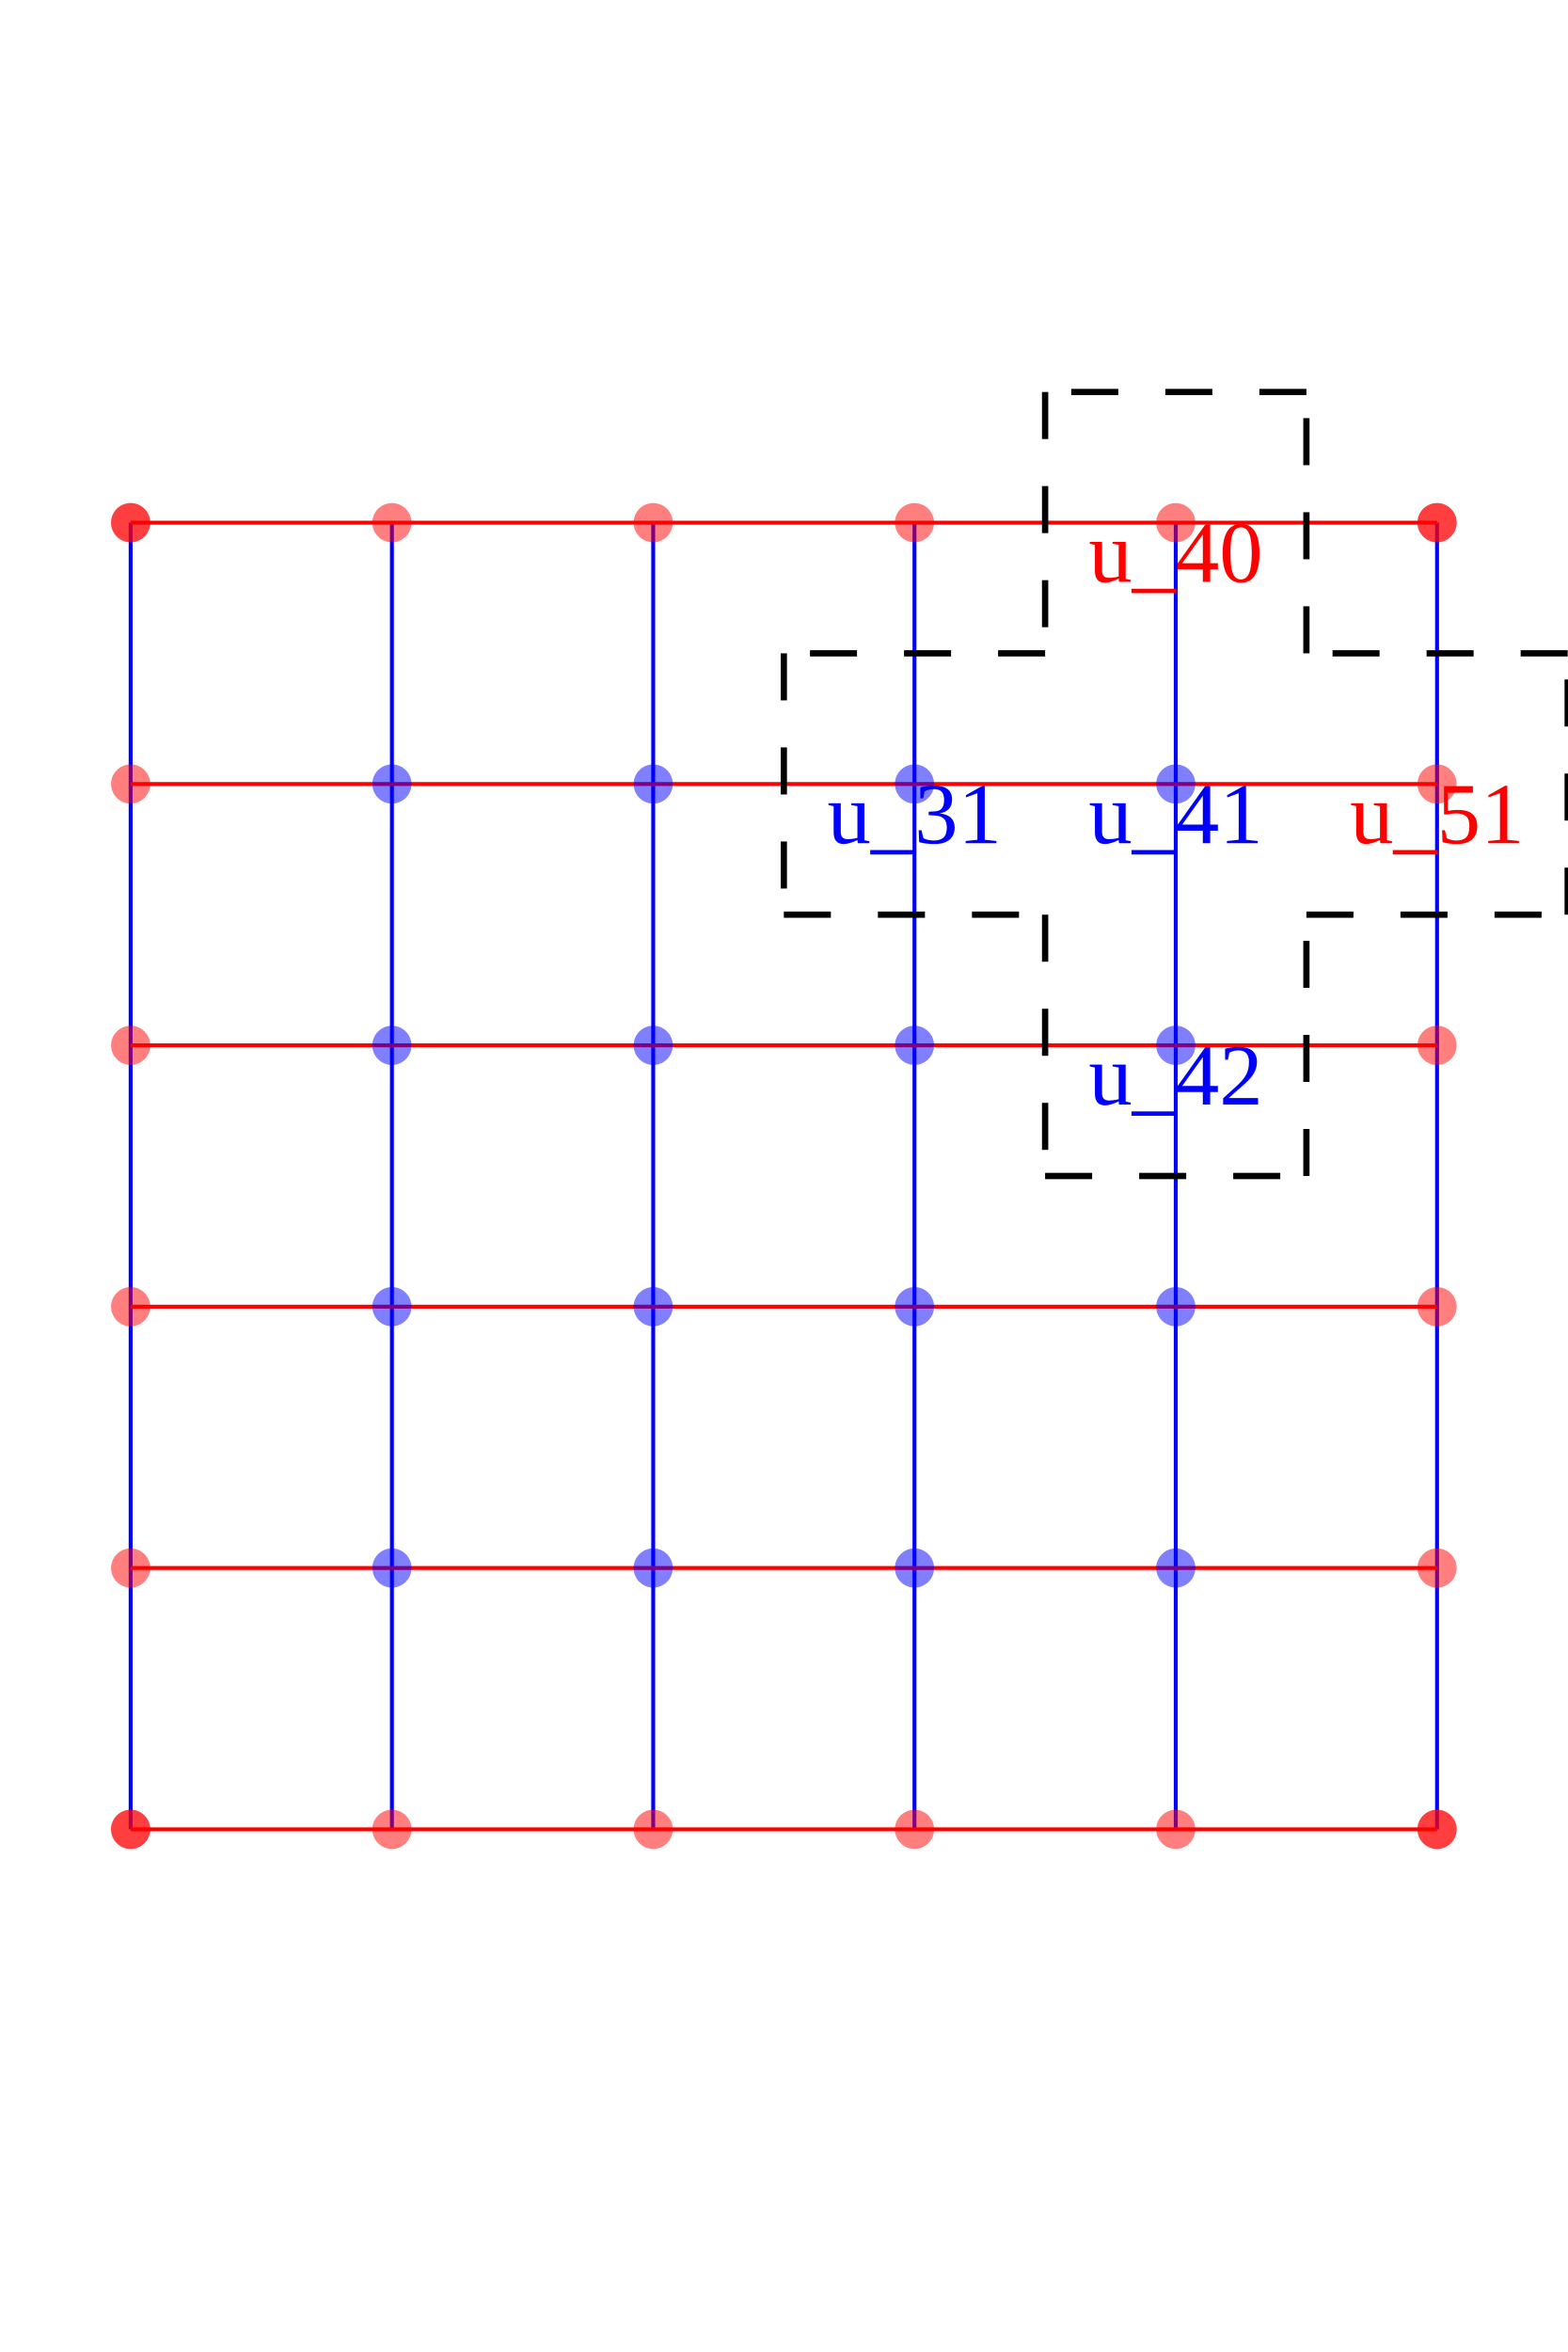
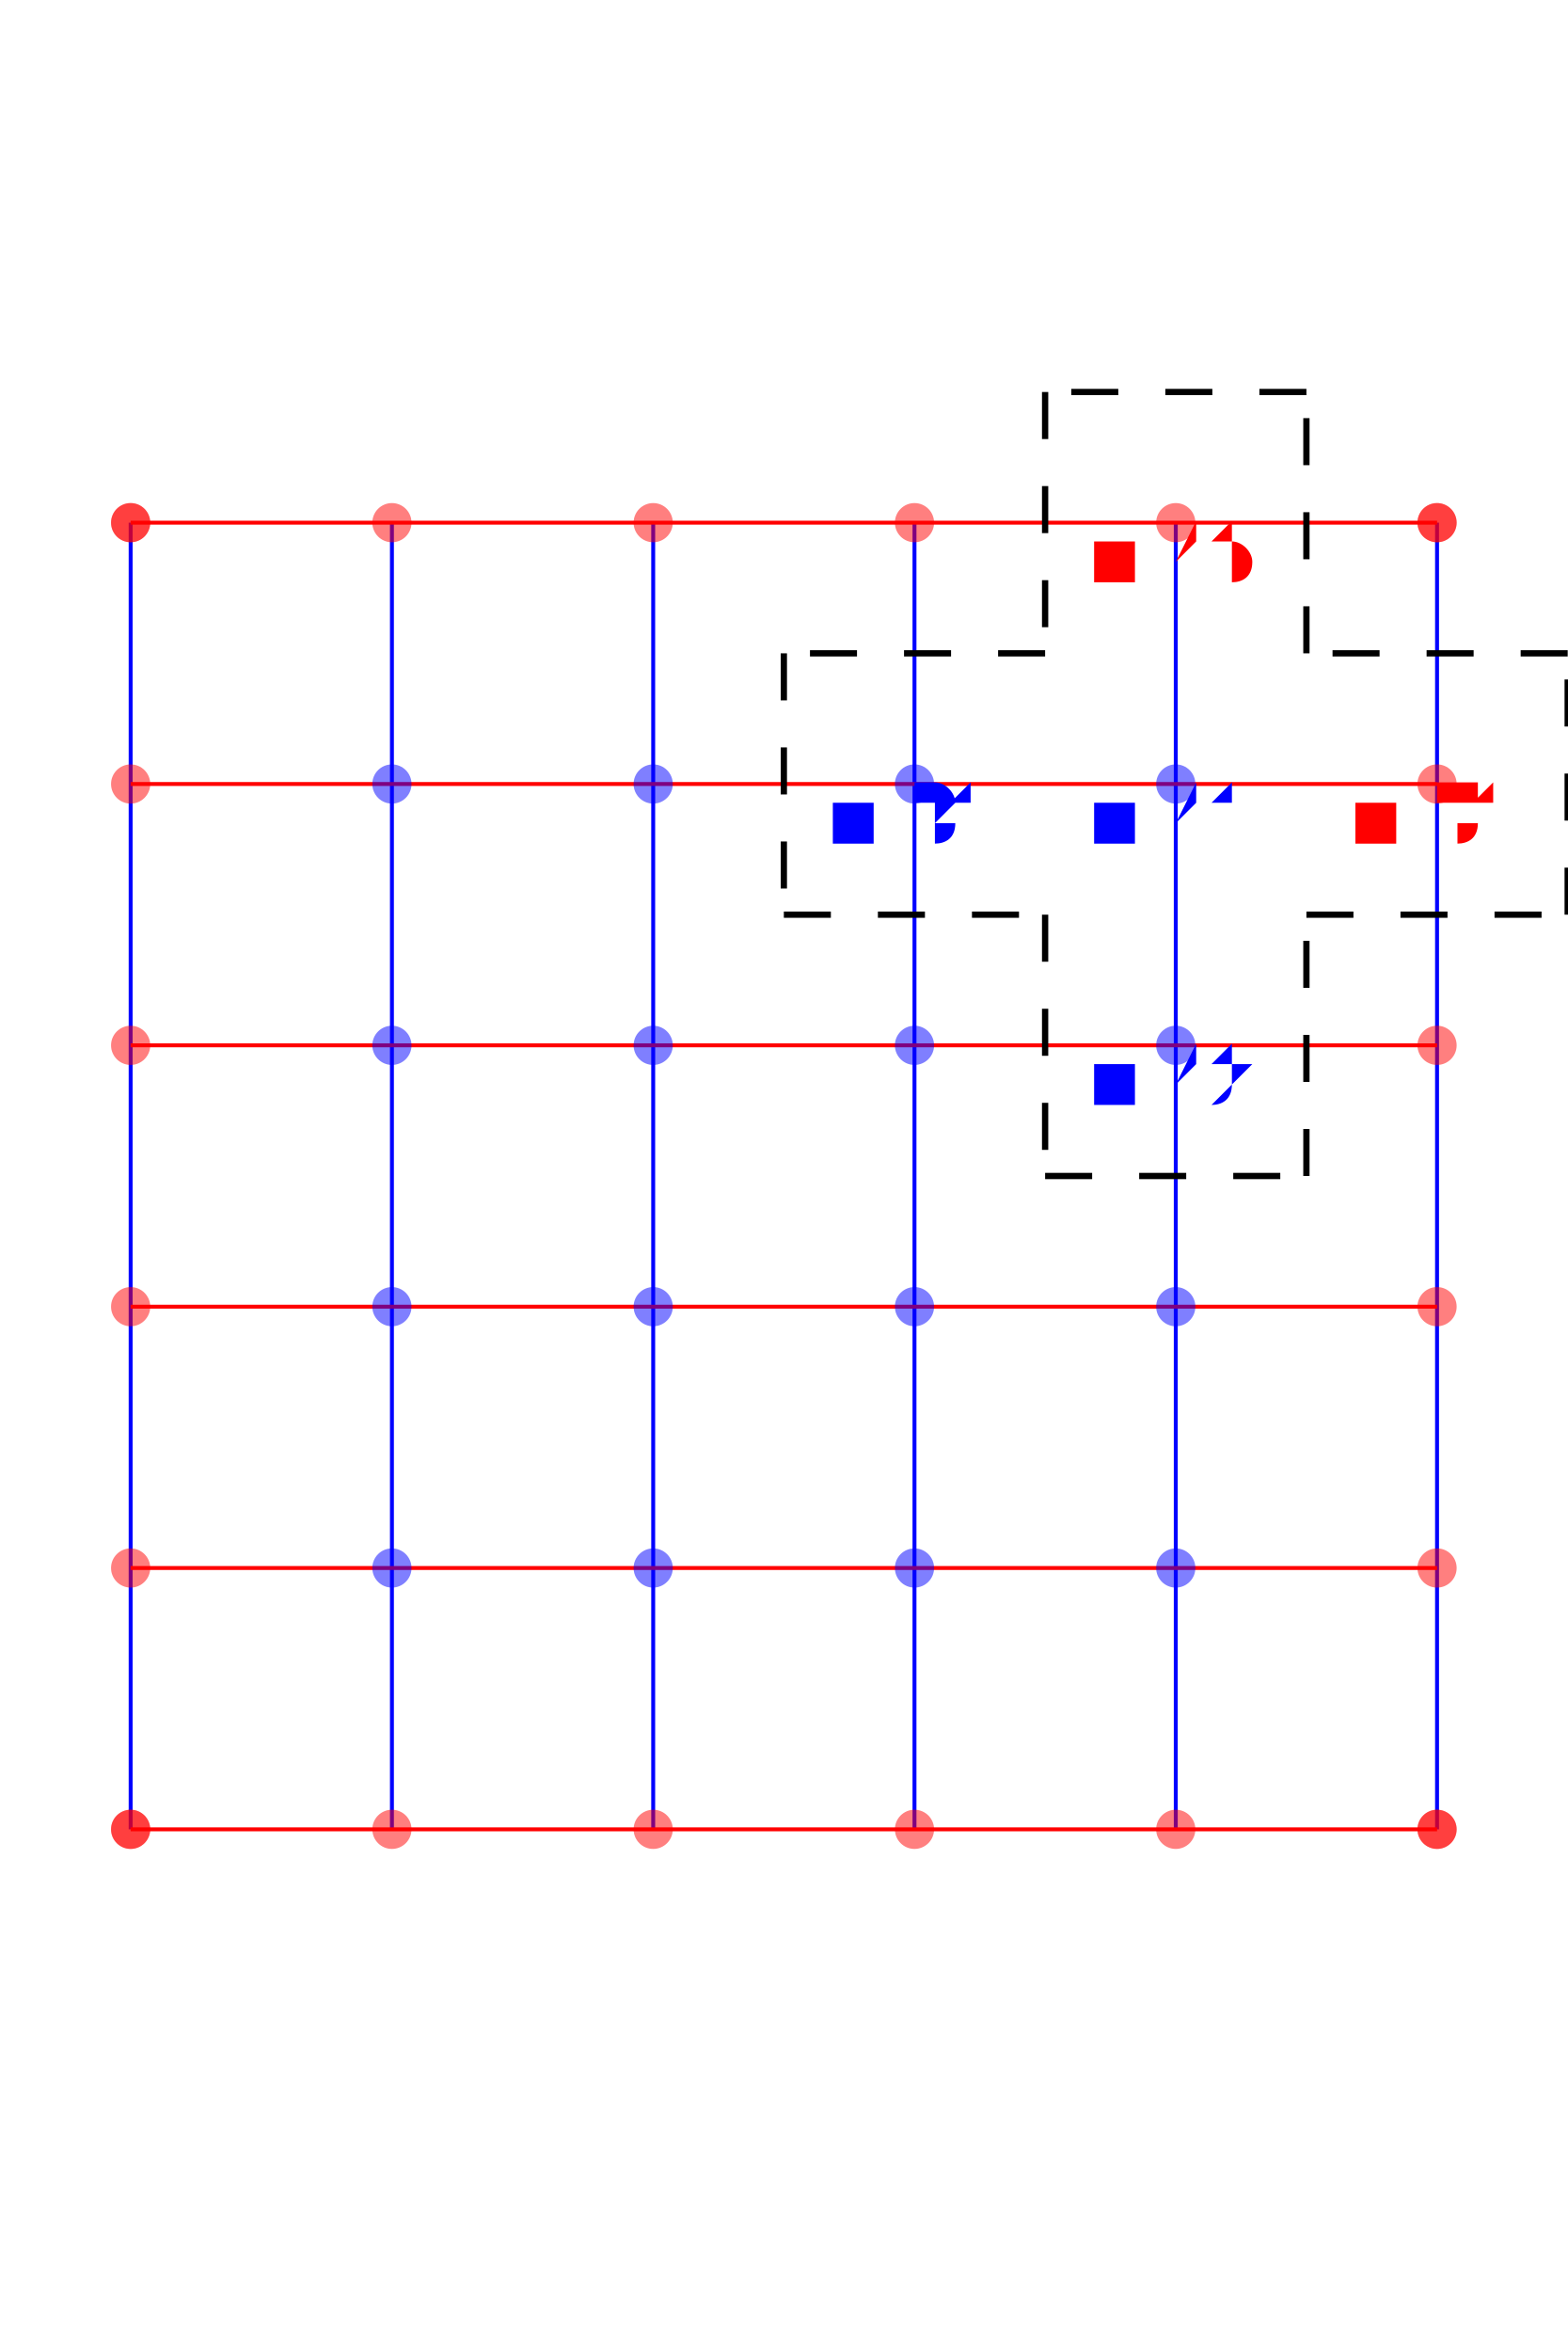
- <svg xmlns="http://www.w3.org/2000/svg" version="1.1" width="200.0" height="300.0" font-size="1" viewBox="0 0 200 300">
+ <svg xmlns="http://www.w3.org/2000/svg" version="1.1" width="200.0" height="300.0" font-size="1" viewBox="0 0 200 300" stroke="rgb(0,0,0)" stroke-opacity="1">
  <g>
    <g fill="rgb(0,0,0)" fill-opacity="0.0">
-       <g stroke="rgb(0,0,0)" stroke-opacity="1.0" stroke-width="0.8" stroke-linecap="butt" stroke-linejoin="miter" font-size="166.667em" stroke-miterlimit="10.0">
+       <g stroke="rgb(0,0,0)" stroke-opacity="1.0" stroke-width="0.8" stroke-linecap="butt" stroke-linejoin="miter" font-size="1.0em" stroke-miterlimit="10.0">
        <g>
          <g>
            <g>
              <g>
                <g />
                <g>
                  <g>
                    <g />
                  </g>
                  <g />
                </g>
                <g>
                  <g />
                </g>
                <g />
              </g>
              <g>
                <g>
                  <g>
                    <g />
                  </g>
                  <g />
                </g>
                <g>
                  <g />
                </g>
                <g />
              </g>
              <g>
                <g>
                  <g />
                </g>
                <g />
              </g>
              <g>
                <g />
              </g>
              <g />
            </g>
            <g>
              <g>
                <g />
                <g>
                  <g />
                  <g>
                    <g>
                      <g />
                    </g>
                    <g />
                  </g>
                  <g>
                    <g />
                  </g>
                  <g />
                </g>
                <g>
                  <g>
                    <g>
                      <g />
                    </g>
                    <g />
                  </g>
                  <g>
                    <g />
                  </g>
                  <g />
                </g>
                <g>
                  <g>
                    <g />
                  </g>
                  <g />
                </g>
                <g>
                  <g />
                </g>
                <g />
              </g>
              <g />
              <g>
                <g />
                <g>
                  <g>
                    <g />
                  </g>
                  <g />
                </g>
                <g>
                  <g />
                </g>
                <g />
              </g>
              <g>
                <g>
                  <g>
                    <g />
                  </g>
                  <g />
                </g>
                <g>
                  <g />
                </g>
                <g />
              </g>
              <g>
                <g>
                  <g />
                </g>
                <g />
              </g>
              <g>
                <g />
              </g>
              <g />
            </g>
            <g>
              <g />
              <g>
                <g />
                <g>
                  <g>
                    <g />
                  </g>
                  <g />
                </g>
                <g>
                  <g />
                </g>
                <g />
              </g>
              <g>
                <g>
                  <g>
                    <g />
                  </g>
                  <g />
                </g>
                <g>
                  <g />
                </g>
                <g />
              </g>
              <g>
                <g>
                  <g />
                </g>
                <g />
              </g>
              <g>
                <g />
              </g>
              <g />
            </g>
            <g />
            <g>
              <g />
              <g>
                <g>
                  <g />
                </g>
                <g />
              </g>
              <g>
                <g />
              </g>
              <g />
            </g>
            <g>
              <g>
                <g>
                  <g />
                </g>
                <g />
              </g>
              <g>
                <g />
              </g>
              <g />
            </g>
            <g>
              <g>
                <g />
              </g>
              <g />
            </g>
            <g>
              <g />
            </g>
            <g />
          </g>
          <g>
            <g>
              <g>
                <g />
                <g>
                  <g />
                  <g>
                    <g>
                      <g />
                    </g>
                    <g />
                  </g>
                  <g>
                    <g />
                  </g>
                  <g />
                </g>
                <g>
                  <g>
                    <g>
                      <g />
                    </g>
                    <g />
                  </g>
                  <g>
                    <g />
                  </g>
                  <g />
                </g>
                <g>
                  <g>
                    <g />
                  </g>
                  <g />
                </g>
                <g>
                  <g />
                </g>
                <g />
              </g>
              <g />
              <g>
                <g />
                <g>
                  <g>
                    <g />
                  </g>
                  <g />
                </g>
                <g>
                  <g />
                </g>
                <g />
              </g>
              <g>
                <g>
                  <g>
                    <g />
                  </g>
                  <g />
                </g>
                <g>
                  <g />
                </g>
                <g />
              </g>
              <g>
                <g>
                  <g />
                </g>
                <g />
              </g>
              <g>
                <g />
              </g>
              <g />
            </g>
            <g>
              <g />
              <g>
                <g />
                <g>
                  <g>
                    <g />
                  </g>
                  <g />
                </g>
                <g>
                  <g />
                </g>
                <g />
              </g>
              <g>
                <g>
                  <g>
                    <g />
                  </g>
                  <g />
                </g>
                <g>
                  <g />
                </g>
                <g />
              </g>
              <g>
                <g>
                  <g />
                </g>
                <g />
              </g>
              <g>
                <g />
              </g>
              <g />
            </g>
            <g />
            <g>
              <g />
              <g>
                <g>
                  <g />
                </g>
                <g />
              </g>
              <g>
                <g />
              </g>
              <g />
            </g>
            <g>
              <g>
                <g>
                  <g />
                </g>
                <g />
              </g>
              <g>
                <g />
              </g>
              <g />
            </g>
            <g>
              <g>
                <g />
              </g>
              <g />
            </g>
            <g>
              <g />
            </g>
            <g />
          </g>
          <g>
            <g>
              <g />
              <g>
                <g />
                <g>
                  <g>
                    <g />
                  </g>
                  <g />
                </g>
                <g>
                  <g />
                </g>
                <g />
              </g>
              <g>
                <g>
                  <g>
                    <g />
                  </g>
                  <g />
                </g>
                <g>
                  <g />
                </g>
                <g />
              </g>
              <g>
                <g>
                  <g />
                </g>
                <g />
              </g>
              <g>
                <g />
              </g>
              <g />
            </g>
            <g />
            <g>
              <g />
              <g>
                <g>
                  <g />
                </g>
                <g />
              </g>
              <g>
                <g />
              </g>
              <g />
            </g>
            <g>
              <g>
                <g>
                  <g />
                </g>
                <g />
              </g>
              <g>
                <g />
              </g>
              <g />
            </g>
            <g>
              <g>
                <g />
              </g>
              <g />
            </g>
            <g>
              <g />
            </g>
            <g />
          </g>
          <g>
            <g />
            <g>
              <g />
              <g>
                <g>
                  <g />
                </g>
                <g />
              </g>
              <g>
                <g />
              </g>
              <g />
            </g>
            <g>
              <g>
                <g>
                  <g />
                </g>
                <g />
              </g>
              <g>
                <g />
              </g>
              <g />
            </g>
            <g>
              <g>
                <g />
              </g>
              <g />
            </g>
            <g>
              <g />
            </g>
            <g />
          </g>
          <g />
          <g>
            <g />
            <g>
              <g>
                <g />
              </g>
              <g />
            </g>
            <g>
              <g />
            </g>
            <g />
          </g>
          <g>
            <g>
              <g>
                <g />
              </g>
              <g />
            </g>
            <g>
              <g />
            </g>
            <g />
          </g>
          <g>
            <g>
              <g />
            </g>
            <g />
          </g>
          <g>
            <g />
          </g>
          <g />
        </g>
        <g>
          <g stroke="rgb(0,0,255)" stroke-opacity="1.0" stroke-width="0.5">
            <path d="M 183.333,233.333 v -166.667 " />
          </g>
          <g stroke="rgb(0,0,255)" stroke-opacity="1.0" stroke-width="0.5">
            <path d="M 150.0,233.333 v -166.667 " />
          </g>
          <g stroke="rgb(0,0,255)" stroke-opacity="1.0" stroke-width="0.5">
            <path d="M 116.667,233.333 v -166.667 " />
          </g>
          <g stroke="rgb(0,0,255)" stroke-opacity="1.0" stroke-width="0.5">
            <path d="M 83.333,233.333 v -166.667 " />
          </g>
          <g stroke="rgb(0,0,255)" stroke-opacity="1.0" stroke-width="0.5">
            <path d="M 50,233.333 v -166.667 " />
          </g>
          <g stroke="rgb(0,0,255)" stroke-opacity="1.0" stroke-width="0.5">
            <path d="M 16.667,233.333 v -166.667 " />
          </g>
        </g>
        <g>
          <g stroke="rgb(255,0,0)" stroke-opacity="1.0" stroke-width="0.5">
            <path d="M 16.667,66.667 h 166.667 " />
          </g>
          <g stroke="rgb(255,0,0)" stroke-opacity="1.0" stroke-width="0.5">
            <path d="M 16.667,100.0 h 166.667 " />
          </g>
          <g stroke="rgb(255,0,0)" stroke-opacity="1.0" stroke-width="0.5">
            <path d="M 16.667,133.333 h 166.667 " />
          </g>
          <g stroke="rgb(255,0,0)" stroke-opacity="1.0" stroke-width="0.5">
            <path d="M 16.667,166.667 h 166.667 " />
          </g>
          <g stroke="rgb(255,0,0)" stroke-opacity="1.0" stroke-width="0.5">
            <path d="M 16.667,200.0 h 166.667 " />
          </g>
          <g stroke="rgb(255,0,0)" stroke-opacity="1.0" stroke-width="0.5">
            <path d="M 16.667,233.333 h 166.667 " />
          </g>
        </g>
        <g fill="rgb(255,0,0)" fill-opacity="1.0" stroke-width="0.0" opacity="0.5">
          <g fill="rgb(255,0,0)" fill-opacity="1.0">
            <g fill="rgb(255,0,0)" fill-opacity="1.0">
              <path d="M 19.167,233.333 c 0.0,-1.381 -1.119,-2.5 -2.5 -2.5c -1.381,-8.454421888727222e-17 -2.5,1.119 -2.5 2.5c -1.6908843777454444e-16,1.381 1.119,2.5 2.5 2.5c 1.381,2.5363265666181666e-16 2.5,-1.119 2.5 -2.5Z" />
            </g>
          </g>
        </g>
        <g fill="rgb(255,0,0)" fill-opacity="1.0" stroke-width="0.0" opacity="0.5">
          <g fill="rgb(255,0,0)" fill-opacity="1.0">
            <g fill="rgb(255,0,0)" fill-opacity="1.0">
              <path d="M 19.167,200 c 0.0,-1.381 -1.119,-2.5 -2.5 -2.5c -1.381,-8.454421888727222e-17 -2.5,1.119 -2.5 2.5c -1.6908843777454444e-16,1.381 1.119,2.5 2.5 2.5c 1.381,2.5363265666181666e-16 2.5,-1.119 2.5 -2.5Z" />
            </g>
          </g>
        </g>
        <g fill="rgb(255,0,0)" fill-opacity="1.0" stroke-width="0.0" opacity="0.5">
          <g fill="rgb(255,0,0)" fill-opacity="1.0">
            <g fill="rgb(255,0,0)" fill-opacity="1.0">
              <path d="M 19.167,166.667 c 0.0,-1.381 -1.119,-2.5 -2.5 -2.5c -1.381,-8.454421888727222e-17 -2.5,1.119 -2.5 2.5c -1.6908843777454444e-16,1.381 1.119,2.5 2.5 2.5c 1.381,2.5363265666181666e-16 2.5,-1.119 2.5 -2.5Z" />
            </g>
          </g>
        </g>
        <g fill="rgb(255,0,0)" fill-opacity="1.0" stroke-width="0.0" opacity="0.5">
          <g fill="rgb(255,0,0)" fill-opacity="1.0">
            <g fill="rgb(255,0,0)" fill-opacity="1.0">
              <path d="M 19.167,133.333 c 0.0,-1.381 -1.119,-2.5 -2.5 -2.5c -1.381,-8.454421888727222e-17 -2.5,1.119 -2.5 2.5c -1.6908843777454444e-16,1.381 1.119,2.5 2.5 2.5c 1.381,2.5363265666181666e-16 2.5,-1.119 2.5 -2.5Z" />
            </g>
          </g>
        </g>
        <g fill="rgb(255,0,0)" fill-opacity="1.0" stroke-width="0.0" opacity="0.5">
          <g fill="rgb(255,0,0)" fill-opacity="1.0">
            <g fill="rgb(255,0,0)" fill-opacity="1.0">
              <path d="M 19.167,100.0 c 0.0,-1.381 -1.119,-2.5 -2.5 -2.5c -1.381,-8.454421888727222e-17 -2.5,1.119 -2.5 2.5c -1.6908843777454444e-16,1.381 1.119,2.5 2.5 2.5c 1.381,2.5363265666181666e-16 2.5,-1.119 2.5 -2.5Z" />
            </g>
          </g>
        </g>
        <g fill="rgb(255,0,0)" fill-opacity="1.0" stroke-width="0.0" opacity="0.5">
          <g fill="rgb(255,0,0)" fill-opacity="1.0">
            <g fill="rgb(255,0,0)" fill-opacity="1.0">
              <path d="M 19.167,66.667 c 0.0,-1.381 -1.119,-2.5 -2.5 -2.5c -1.381,-8.454421888727222e-17 -2.5,1.119 -2.5 2.5c -1.6908843777454444e-16,1.381 1.119,2.5 2.5 2.5c 1.381,2.5363265666181666e-16 2.5,-1.119 2.5 -2.5Z" />
            </g>
          </g>
        </g>
        <g fill="rgb(255,0,0)" fill-opacity="1.0" stroke-width="0.0" opacity="0.5">
          <g fill="rgb(255,0,0)" fill-opacity="1.0">
            <g fill="rgb(255,0,0)" fill-opacity="1.0">
              <path d="M 185.833,66.667 c 0.0,-1.381 -1.119,-2.5 -2.5 -2.5c -1.381,-8.454421888727222e-17 -2.5,1.119 -2.5 2.5c -1.6908843777454444e-16,1.381 1.119,2.5 2.5 2.5c 1.381,2.5363265666181666e-16 2.5,-1.119 2.5 -2.5Z" />
            </g>
          </g>
        </g>
        <g fill="rgb(255,0,0)" fill-opacity="1.0" stroke-width="0.0" opacity="0.5">
          <g fill="rgb(255,0,0)" fill-opacity="1.0">
            <g fill="rgb(255,0,0)" fill-opacity="1.0">
              <path d="M 152.5,66.667 c 0.0,-1.381 -1.119,-2.5 -2.5 -2.5c -1.381,-8.454421888727222e-17 -2.5,1.119 -2.5 2.5c -1.6908843777454444e-16,1.381 1.119,2.5 2.5 2.5c 1.381,2.5363265666181666e-16 2.5,-1.119 2.5 -2.5Z" />
            </g>
          </g>
        </g>
        <g fill="rgb(255,0,0)" fill-opacity="1.0" stroke-width="0.0" opacity="0.5">
          <g fill="rgb(255,0,0)" fill-opacity="1.0">
            <g fill="rgb(255,0,0)" fill-opacity="1.0">
              <path d="M 119.167,66.667 c 0.0,-1.381 -1.119,-2.5 -2.5 -2.5c -1.381,-8.454421888727222e-17 -2.5,1.119 -2.5 2.5c -1.6908843777454444e-16,1.381 1.119,2.5 2.5 2.5c 1.381,2.5363265666181666e-16 2.5,-1.119 2.5 -2.5Z" />
            </g>
          </g>
        </g>
        <g fill="rgb(255,0,0)" fill-opacity="1.0" stroke-width="0.0" opacity="0.5">
          <g fill="rgb(255,0,0)" fill-opacity="1.0">
            <g fill="rgb(255,0,0)" fill-opacity="1.0">
              <path d="M 85.833,66.667 c 0.0,-1.381 -1.119,-2.5 -2.5 -2.5c -1.381,-8.454421888727222e-17 -2.5,1.119 -2.5 2.5c -1.6908843777454444e-16,1.381 1.119,2.5 2.5 2.5c 1.381,2.5363265666181666e-16 2.5,-1.119 2.5 -2.5Z" />
            </g>
          </g>
        </g>
        <g fill="rgb(255,0,0)" fill-opacity="1.0" stroke-width="0.0" opacity="0.5">
          <g fill="rgb(255,0,0)" fill-opacity="1.0">
            <g fill="rgb(255,0,0)" fill-opacity="1.0">
              <path d="M 52.5,66.667 c 0.0,-1.381 -1.119,-2.5 -2.5 -2.5c -1.381,-8.454421888727222e-17 -2.5,1.119 -2.5 2.5c -1.6908843777454444e-16,1.381 1.119,2.5 2.5 2.5c 1.381,2.5363265666181666e-16 2.5,-1.119 2.5 -2.5Z" />
            </g>
          </g>
        </g>
        <g fill="rgb(255,0,0)" fill-opacity="1.0" stroke-width="0.0" opacity="0.5">
          <g fill="rgb(255,0,0)" fill-opacity="1.0">
            <g fill="rgb(255,0,0)" fill-opacity="1.0">
              <path d="M 19.167,66.667 c 0.0,-1.381 -1.119,-2.5 -2.5 -2.5c -1.381,-8.454421888727222e-17 -2.5,1.119 -2.5 2.5c -1.6908843777454444e-16,1.381 1.119,2.5 2.5 2.5c 1.381,2.5363265666181666e-16 2.5,-1.119 2.5 -2.5Z" />
            </g>
          </g>
        </g>
        <g fill="rgb(255,0,0)" fill-opacity="1.0" stroke-width="0.0" opacity="0.5">
          <g fill="rgb(255,0,0)" fill-opacity="1.0">
            <g fill="rgb(255,0,0)" fill-opacity="1.0">
              <path d="M 185.833,233.333 c 0.0,-1.381 -1.119,-2.5 -2.5 -2.5c -1.381,-8.454421888727222e-17 -2.5,1.119 -2.5 2.5c -1.6908843777454444e-16,1.381 1.119,2.5 2.5 2.5c 1.381,2.5363265666181666e-16 2.5,-1.119 2.5 -2.5Z" />
            </g>
          </g>
        </g>
        <g fill="rgb(255,0,0)" fill-opacity="1.0" stroke-width="0.0" opacity="0.5">
          <g fill="rgb(255,0,0)" fill-opacity="1.0">
            <g fill="rgb(255,0,0)" fill-opacity="1.0">
              <path d="M 185.833,200 c 0.0,-1.381 -1.119,-2.5 -2.5 -2.5c -1.381,-8.454421888727222e-17 -2.5,1.119 -2.5 2.5c -1.6908843777454444e-16,1.381 1.119,2.5 2.5 2.5c 1.381,2.5363265666181666e-16 2.5,-1.119 2.5 -2.5Z" />
            </g>
          </g>
        </g>
        <g fill="rgb(255,0,0)" fill-opacity="1.0" stroke-width="0.0" opacity="0.5">
          <g fill="rgb(255,0,0)" fill-opacity="1.0">
            <g fill="rgb(255,0,0)" fill-opacity="1.0">
              <path d="M 185.833,166.667 c 0.0,-1.381 -1.119,-2.5 -2.5 -2.5c -1.381,-8.454421888727222e-17 -2.5,1.119 -2.5 2.5c -1.6908843777454444e-16,1.381 1.119,2.5 2.5 2.5c 1.381,2.5363265666181666e-16 2.5,-1.119 2.5 -2.5Z" />
            </g>
          </g>
        </g>
        <g fill="rgb(255,0,0)" fill-opacity="1.0" stroke-width="0.0" opacity="0.5">
          <g fill="rgb(255,0,0)" fill-opacity="1.0">
            <g fill="rgb(255,0,0)" fill-opacity="1.0">
              <path d="M 185.833,133.333 c 0.0,-1.381 -1.119,-2.5 -2.5 -2.5c -1.381,-8.454421888727222e-17 -2.5,1.119 -2.5 2.5c -1.6908843777454444e-16,1.381 1.119,2.5 2.5 2.5c 1.381,2.5363265666181666e-16 2.5,-1.119 2.5 -2.5Z" />
            </g>
          </g>
        </g>
        <g fill="rgb(255,0,0)" fill-opacity="1.0" stroke-width="0.0" opacity="0.5">
          <g fill="rgb(255,0,0)" fill-opacity="1.0">
            <g fill="rgb(255,0,0)" fill-opacity="1.0">
              <path d="M 185.833,100.0 c 0.0,-1.381 -1.119,-2.5 -2.5 -2.5c -1.381,-8.454421888727222e-17 -2.5,1.119 -2.5 2.5c -1.6908843777454444e-16,1.381 1.119,2.5 2.5 2.5c 1.381,2.5363265666181666e-16 2.5,-1.119 2.5 -2.5Z" />
            </g>
          </g>
        </g>
        <g fill="rgb(255,0,0)" fill-opacity="1.0" stroke-width="0.0" opacity="0.5">
          <g fill="rgb(255,0,0)" fill-opacity="1.0">
            <g fill="rgb(255,0,0)" fill-opacity="1.0">
              <path d="M 185.833,66.667 c 0.0,-1.381 -1.119,-2.5 -2.5 -2.5c -1.381,-8.454421888727222e-17 -2.5,1.119 -2.5 2.5c -1.6908843777454444e-16,1.381 1.119,2.5 2.5 2.5c 1.381,2.5363265666181666e-16 2.5,-1.119 2.5 -2.5Z" />
            </g>
          </g>
        </g>
        <g fill="rgb(255,0,0)" fill-opacity="1.0" stroke-width="0.0" opacity="0.5">
          <g fill="rgb(255,0,0)" fill-opacity="1.0">
            <g fill="rgb(255,0,0)" fill-opacity="1.0">
              <path d="M 185.833,233.333 c 0.0,-1.381 -1.119,-2.5 -2.5 -2.5c -1.381,-8.454421888727222e-17 -2.5,1.119 -2.5 2.5c -1.6908843777454444e-16,1.381 1.119,2.5 2.5 2.5c 1.381,2.5363265666181666e-16 2.5,-1.119 2.5 -2.5Z" />
            </g>
          </g>
        </g>
        <g fill="rgb(255,0,0)" fill-opacity="1.0" stroke-width="0.0" opacity="0.5">
          <g fill="rgb(255,0,0)" fill-opacity="1.0">
            <g fill="rgb(255,0,0)" fill-opacity="1.0">
              <path d="M 152.5,233.333 c 0.0,-1.381 -1.119,-2.5 -2.5 -2.5c -1.381,-8.454421888727222e-17 -2.5,1.119 -2.5 2.5c -1.6908843777454444e-16,1.381 1.119,2.5 2.5 2.5c 1.381,2.5363265666181666e-16 2.5,-1.119 2.5 -2.5Z" />
            </g>
          </g>
        </g>
        <g fill="rgb(255,0,0)" fill-opacity="1.0" stroke-width="0.0" opacity="0.5">
          <g fill="rgb(255,0,0)" fill-opacity="1.0">
            <g fill="rgb(255,0,0)" fill-opacity="1.0">
              <path d="M 119.167,233.333 c 0.0,-1.381 -1.119,-2.5 -2.5 -2.5c -1.381,-8.454421888727222e-17 -2.5,1.119 -2.5 2.5c -1.6908843777454444e-16,1.381 1.119,2.5 2.5 2.5c 1.381,2.5363265666181666e-16 2.5,-1.119 2.5 -2.5Z" />
            </g>
          </g>
        </g>
        <g fill="rgb(255,0,0)" fill-opacity="1.0" stroke-width="0.0" opacity="0.5">
          <g fill="rgb(255,0,0)" fill-opacity="1.0">
            <g fill="rgb(255,0,0)" fill-opacity="1.0">
              <path d="M 85.833,233.333 c 0.0,-1.381 -1.119,-2.5 -2.5 -2.5c -1.381,-8.454421888727222e-17 -2.5,1.119 -2.5 2.5c -1.6908843777454444e-16,1.381 1.119,2.5 2.5 2.5c 1.381,2.5363265666181666e-16 2.5,-1.119 2.5 -2.5Z" />
            </g>
          </g>
        </g>
        <g fill="rgb(255,0,0)" fill-opacity="1.0" stroke-width="0.0" opacity="0.5">
          <g fill="rgb(255,0,0)" fill-opacity="1.0">
            <g fill="rgb(255,0,0)" fill-opacity="1.0">
              <path d="M 52.5,233.333 c 0.0,-1.381 -1.119,-2.5 -2.5 -2.5c -1.381,-8.454421888727222e-17 -2.5,1.119 -2.5 2.5c -1.6908843777454444e-16,1.381 1.119,2.5 2.5 2.5c 1.381,2.5363265666181666e-16 2.5,-1.119 2.5 -2.5Z" />
            </g>
          </g>
        </g>
        <g fill="rgb(255,0,0)" fill-opacity="1.0" stroke-width="0.0" opacity="0.5">
          <g fill="rgb(255,0,0)" fill-opacity="1.0">
            <g fill="rgb(255,0,0)" fill-opacity="1.0">
              <path d="M 19.167,233.333 c 0.0,-1.381 -1.119,-2.5 -2.5 -2.5c -1.381,-8.454421888727222e-17 -2.5,1.119 -2.5 2.5c -1.6908843777454444e-16,1.381 1.119,2.5 2.5 2.5c 1.381,2.5363265666181666e-16 2.5,-1.119 2.5 -2.5Z" />
            </g>
          </g>
        </g>
        <g fill="rgb(0,0,255)" fill-opacity="1.0" stroke-width="0.0" opacity="0.5">
          <g fill="rgb(0,0,255)" fill-opacity="1.0">
            <g fill="rgb(0,0,255)" fill-opacity="1.0">
              <path d="M 152.5,200 c 0.0,-1.381 -1.119,-2.5 -2.5 -2.5c -1.381,-8.454421888727222e-17 -2.5,1.119 -2.5 2.5c -1.6908843777454444e-16,1.381 1.119,2.5 2.5 2.5c 1.381,2.5363265666181666e-16 2.5,-1.119 2.5 -2.5Z" />
            </g>
          </g>
        </g>
        <g fill="rgb(0,0,255)" fill-opacity="1.0" stroke-width="0.0" opacity="0.5">
          <g fill="rgb(0,0,255)" fill-opacity="1.0">
            <g fill="rgb(0,0,255)" fill-opacity="1.0">
              <path d="M 152.5,166.667 c 0.0,-1.381 -1.119,-2.5 -2.5 -2.5c -1.381,-8.454421888727222e-17 -2.5,1.119 -2.5 2.5c -1.6908843777454444e-16,1.381 1.119,2.5 2.5 2.5c 1.381,2.5363265666181666e-16 2.5,-1.119 2.5 -2.5Z" />
            </g>
          </g>
        </g>
        <g fill="rgb(0,0,255)" fill-opacity="1.0" stroke-width="0.0" opacity="0.5">
          <g fill="rgb(0,0,255)" fill-opacity="1.0">
            <g fill="rgb(0,0,255)" fill-opacity="1.0">
              <path d="M 152.5,133.333 c 0.0,-1.381 -1.119,-2.5 -2.5 -2.5c -1.381,-8.454421888727222e-17 -2.5,1.119 -2.5 2.5c -1.6908843777454444e-16,1.381 1.119,2.5 2.5 2.5c 1.381,2.5363265666181666e-16 2.5,-1.119 2.5 -2.5Z" />
            </g>
          </g>
        </g>
        <g fill="rgb(0,0,255)" fill-opacity="1.0" stroke-width="0.0" opacity="0.5">
          <g fill="rgb(0,0,255)" fill-opacity="1.0">
            <g fill="rgb(0,0,255)" fill-opacity="1.0">
              <path d="M 152.5,100.0 c 0.0,-1.381 -1.119,-2.5 -2.5 -2.5c -1.381,-8.454421888727222e-17 -2.5,1.119 -2.5 2.5c -1.6908843777454444e-16,1.381 1.119,2.5 2.5 2.5c 1.381,2.5363265666181666e-16 2.5,-1.119 2.5 -2.5Z" />
            </g>
          </g>
        </g>
        <g fill="rgb(0,0,255)" fill-opacity="1.0" stroke-width="0.0" opacity="0.5">
          <g fill="rgb(0,0,255)" fill-opacity="1.0">
            <g fill="rgb(0,0,255)" fill-opacity="1.0">
              <path d="M 119.167,200 c 0.0,-1.381 -1.119,-2.5 -2.5 -2.5c -1.381,-8.454421888727222e-17 -2.5,1.119 -2.5 2.5c -1.6908843777454444e-16,1.381 1.119,2.5 2.5 2.5c 1.381,2.5363265666181666e-16 2.5,-1.119 2.5 -2.5Z" />
            </g>
          </g>
        </g>
        <g fill="rgb(0,0,255)" fill-opacity="1.0" stroke-width="0.0" opacity="0.5">
          <g fill="rgb(0,0,255)" fill-opacity="1.0">
            <g fill="rgb(0,0,255)" fill-opacity="1.0">
              <path d="M 119.167,166.667 c 0.0,-1.381 -1.119,-2.5 -2.5 -2.5c -1.381,-8.454421888727222e-17 -2.5,1.119 -2.5 2.5c -1.6908843777454444e-16,1.381 1.119,2.5 2.5 2.5c 1.381,2.5363265666181666e-16 2.5,-1.119 2.5 -2.5Z" />
            </g>
          </g>
        </g>
        <g fill="rgb(0,0,255)" fill-opacity="1.0" stroke-width="0.0" opacity="0.5">
          <g fill="rgb(0,0,255)" fill-opacity="1.0">
            <g fill="rgb(0,0,255)" fill-opacity="1.0">
              <path d="M 119.167,133.333 c 0.0,-1.381 -1.119,-2.5 -2.5 -2.5c -1.381,-8.454421888727222e-17 -2.5,1.119 -2.5 2.5c -1.6908843777454444e-16,1.381 1.119,2.5 2.5 2.5c 1.381,2.5363265666181666e-16 2.5,-1.119 2.5 -2.5Z" />
            </g>
          </g>
        </g>
        <g fill="rgb(0,0,255)" fill-opacity="1.0" stroke-width="0.0" opacity="0.5">
          <g fill="rgb(0,0,255)" fill-opacity="1.0">
            <g fill="rgb(0,0,255)" fill-opacity="1.0">
              <path d="M 119.167,100.0 c 0.0,-1.381 -1.119,-2.5 -2.5 -2.5c -1.381,-8.454421888727222e-17 -2.5,1.119 -2.5 2.5c -1.6908843777454444e-16,1.381 1.119,2.5 2.5 2.5c 1.381,2.5363265666181666e-16 2.5,-1.119 2.5 -2.5Z" />
            </g>
          </g>
        </g>
        <g fill="rgb(0,0,255)" fill-opacity="1.0" stroke-width="0.0" opacity="0.5">
          <g fill="rgb(0,0,255)" fill-opacity="1.0">
            <g fill="rgb(0,0,255)" fill-opacity="1.0">
              <path d="M 85.833,200 c 0.0,-1.381 -1.119,-2.5 -2.5 -2.5c -1.381,-8.454421888727222e-17 -2.5,1.119 -2.5 2.5c -1.6908843777454444e-16,1.381 1.119,2.5 2.5 2.5c 1.381,2.5363265666181666e-16 2.5,-1.119 2.5 -2.5Z" />
            </g>
          </g>
        </g>
        <g fill="rgb(0,0,255)" fill-opacity="1.0" stroke-width="0.0" opacity="0.5">
          <g fill="rgb(0,0,255)" fill-opacity="1.0">
            <g fill="rgb(0,0,255)" fill-opacity="1.0">
              <path d="M 85.833,166.667 c 0.0,-1.381 -1.119,-2.5 -2.5 -2.5c -1.381,-8.454421888727222e-17 -2.5,1.119 -2.5 2.5c -1.6908843777454444e-16,1.381 1.119,2.5 2.5 2.5c 1.381,2.5363265666181666e-16 2.5,-1.119 2.5 -2.5Z" />
            </g>
          </g>
        </g>
        <g fill="rgb(0,0,255)" fill-opacity="1.0" stroke-width="0.0" opacity="0.5">
          <g fill="rgb(0,0,255)" fill-opacity="1.0">
            <g fill="rgb(0,0,255)" fill-opacity="1.0">
              <path d="M 85.833,133.333 c 0.0,-1.381 -1.119,-2.5 -2.5 -2.5c -1.381,-8.454421888727222e-17 -2.5,1.119 -2.5 2.5c -1.6908843777454444e-16,1.381 1.119,2.5 2.5 2.5c 1.381,2.5363265666181666e-16 2.5,-1.119 2.5 -2.5Z" />
            </g>
          </g>
        </g>
        <g fill="rgb(0,0,255)" fill-opacity="1.0" stroke-width="0.0" opacity="0.5">
          <g fill="rgb(0,0,255)" fill-opacity="1.0">
            <g fill="rgb(0,0,255)" fill-opacity="1.0">
              <path d="M 85.833,100.0 c 0.0,-1.381 -1.119,-2.5 -2.5 -2.5c -1.381,-8.454421888727222e-17 -2.5,1.119 -2.5 2.5c -1.6908843777454444e-16,1.381 1.119,2.5 2.5 2.5c 1.381,2.5363265666181666e-16 2.5,-1.119 2.5 -2.5Z" />
            </g>
          </g>
        </g>
        <g fill="rgb(0,0,255)" fill-opacity="1.0" stroke-width="0.0" opacity="0.5">
          <g fill="rgb(0,0,255)" fill-opacity="1.0">
            <g fill="rgb(0,0,255)" fill-opacity="1.0">
              <path d="M 52.5,200 c 0.0,-1.381 -1.119,-2.5 -2.5 -2.5c -1.381,-8.454421888727222e-17 -2.5,1.119 -2.5 2.5c -1.6908843777454444e-16,1.381 1.119,2.5 2.5 2.5c 1.381,2.5363265666181666e-16 2.5,-1.119 2.5 -2.5Z" />
            </g>
          </g>
        </g>
        <g fill="rgb(0,0,255)" fill-opacity="1.0" stroke-width="0.0" opacity="0.5">
          <g fill="rgb(0,0,255)" fill-opacity="1.0">
            <g fill="rgb(0,0,255)" fill-opacity="1.0">
              <path d="M 52.5,166.667 c 0.0,-1.381 -1.119,-2.5 -2.5 -2.5c -1.381,-8.454421888727222e-17 -2.5,1.119 -2.5 2.5c -1.6908843777454444e-16,1.381 1.119,2.5 2.5 2.5c 1.381,2.5363265666181666e-16 2.5,-1.119 2.5 -2.5Z" />
            </g>
          </g>
        </g>
        <g fill="rgb(0,0,255)" fill-opacity="1.0" stroke-width="0.0" opacity="0.5">
          <g fill="rgb(0,0,255)" fill-opacity="1.0">
            <g fill="rgb(0,0,255)" fill-opacity="1.0">
              <path d="M 52.5,133.333 c 0.0,-1.381 -1.119,-2.5 -2.5 -2.5c -1.381,-8.454421888727222e-17 -2.5,1.119 -2.5 2.5c -1.6908843777454444e-16,1.381 1.119,2.5 2.5 2.5c 1.381,2.5363265666181666e-16 2.5,-1.119 2.5 -2.5Z" />
            </g>
          </g>
        </g>
        <g fill="rgb(0,0,255)" fill-opacity="1.0" stroke-width="0.0" opacity="0.5">
          <g fill="rgb(0,0,255)" fill-opacity="1.0">
            <g fill="rgb(0,0,255)" fill-opacity="1.0">
              <path d="M 52.5,100.0 c 0.0,-1.381 -1.119,-2.5 -2.5 -2.5c -1.381,-8.454421888727222e-17 -2.5,1.119 -2.5 2.5c -1.6908843777454444e-16,1.381 1.119,2.5 2.5 2.5c 1.381,2.5363265666181666e-16 2.5,-1.119 2.5 -2.5Z" />
            </g>
          </g>
        </g>
        <g stroke="rgb(0,0,0)" stroke-opacity="1.0" stroke-width="0.8" stroke-dasharray="6,6" stroke-dashoffset="0.0">
          <path d="M 133.333,83.333 h -33.333 " />
        </g>
        <g stroke="rgb(0,0,0)" stroke-opacity="1.0" stroke-width="0.8" stroke-dasharray="6,6" stroke-dashoffset="0.0">
          <path d="M 133.333,50.0 v 33.333 " />
        </g>
        <g stroke="rgb(0,0,0)" stroke-opacity="1.0" stroke-width="0.8" stroke-dasharray="6,6" stroke-dashoffset="0.0">
          <path d="M 166.667,50.0 h -33.333 " />
        </g>
        <g stroke="rgb(0,0,0)" stroke-opacity="1.0" stroke-width="0.8" stroke-dasharray="6,6" stroke-dashoffset="0.0">
          <path d="M 166.667,83.333 v -33.333 " />
        </g>
        <g stroke="rgb(0,0,0)" stroke-opacity="1.0" stroke-width="0.8" stroke-dasharray="6,6" stroke-dashoffset="0.0">
          <path d="M 200.0,83.333 h -33.333 " />
        </g>
        <g stroke="rgb(0,0,0)" stroke-opacity="1.0" stroke-width="0.8" stroke-dasharray="6,6" stroke-dashoffset="0.0">
          <path d="M 200.0,116.667 v -33.333 " />
        </g>
        <g stroke="rgb(0,0,0)" stroke-opacity="1.0" stroke-width="0.8" stroke-dasharray="6,6" stroke-dashoffset="0.0">
          <path d="M 166.667,116.667 h 33.333 " />
        </g>
        <g stroke="rgb(0,0,0)" stroke-opacity="1.0" stroke-width="0.8" stroke-dasharray="6,6" stroke-dashoffset="0.0">
          <path d="M 166.667,150.0 v -33.333 " />
        </g>
        <g stroke="rgb(0,0,0)" stroke-opacity="1.0" stroke-width="0.8" stroke-dasharray="6,6" stroke-dashoffset="0.0">
          <path d="M 133.333,150.0 h 33.333 " />
        </g>
        <g stroke="rgb(0,0,0)" stroke-opacity="1.0" stroke-width="0.8" stroke-dasharray="6,6" stroke-dashoffset="0.0">
          <path d="M 133.333,116.667 v 33.333 " />
        </g>
        <g stroke="rgb(0,0,0)" stroke-opacity="1.0" stroke-width="0.8" stroke-dasharray="6,6" stroke-dashoffset="0.0">
          <path d="M 100.0,116.667 h 33.333 " />
        </g>
        <g stroke="rgb(0,0,0)" stroke-opacity="1.0" stroke-width="0.8" stroke-dasharray="6,6" stroke-dashoffset="0.0">
          <path d="M 100.0,83.333 v 33.333 " />
        </g>
        <g fill="rgb(255,0,0)" fill-opacity="1.0">
          <g fill="rgb(255,0,0)" fill-opacity="1.0">
            <g fill="rgb(255,0,0)" fill-opacity="1.0">
-               <g fill="rgb(0,0,0)" fill-opacity="1.0" font-size="6.666666666666665e-2em">
+               <g fill="rgb(0,0,0)" fill-opacity="1.0" font-size="6.0e-2em">
                <g fill="rgb(255,0,0)" fill-opacity="1.0">
-                   <text transform="matrix(1,0.0,0.0,1,150.0,71.66667)" dominant-baseline="middle" text-anchor="middle" stroke="none">u_40</text>
+                   <text transform="matrix(166.6667,0.0,0.0,166.6667,150.0,71.66667)" dominant-baseline="middle" text-anchor="middle" stroke="none">u_40</text>
                </g>
              </g>
              <g stroke-width="0.0" opacity="0.0">
                <g fill="rgb(255,0,0)" fill-opacity="1.0">
                  <g fill="rgb(255,0,0)" fill-opacity="1.0">
                    <path d="M 155.0,66.667 c 0.0,-2.761 -2.239,-5 -5 -5c -2.761,-1.6908843777454444e-16 -5,2.239 -5 5c -3.381768755490889e-16,2.761 2.239,5 5 5c 2.761,5.072653133236333e-16 5,-2.239 5 -5Z" />
                  </g>
                </g>
              </g>
            </g>
          </g>
        </g>
        <g fill="rgb(255,0,0)" fill-opacity="1.0">
          <g fill="rgb(255,0,0)" fill-opacity="1.0">
            <g fill="rgb(255,0,0)" fill-opacity="1.0">
-               <g fill="rgb(0,0,0)" fill-opacity="1.0" font-size="6.666666666666665e-2em">
+               <g fill="rgb(0,0,0)" fill-opacity="1.0" font-size="6.0e-2em">
                <g fill="rgb(255,0,0)" fill-opacity="1.0">
-                   <text transform="matrix(1,0.0,0.0,1,183.3333,105.0)" dominant-baseline="middle" text-anchor="middle" stroke="none">u_51</text>
+                   <text transform="matrix(166.6667,0.0,0.0,166.6667,183.3333,105.0)" dominant-baseline="middle" text-anchor="middle" stroke="none">u_51</text>
                </g>
              </g>
              <g stroke-width="0.0" opacity="0.0">
                <g fill="rgb(255,0,0)" fill-opacity="1.0">
                  <g fill="rgb(255,0,0)" fill-opacity="1.0">
                    <path d="M 188.333,100.0 c 0.0,-2.761 -2.239,-5 -5 -5c -2.761,-1.6908843777454444e-16 -5,2.239 -5 5c -3.381768755490889e-16,2.761 2.239,5 5 5c 2.761,5.072653133236333e-16 5,-2.239 5 -5Z" />
                  </g>
                </g>
              </g>
            </g>
          </g>
        </g>
        <g fill="rgb(0,0,255)" fill-opacity="1.0">
          <g fill="rgb(0,0,255)" fill-opacity="1.0">
            <g fill="rgb(0,0,255)" fill-opacity="1.0">
-               <g fill="rgb(0,0,0)" fill-opacity="1.0" font-size="6.666666666666665e-2em">
+               <g fill="rgb(0,0,0)" fill-opacity="1.0" font-size="6.0e-2em">
                <g fill="rgb(0,0,255)" fill-opacity="1.0">
-                   <text transform="matrix(1,0.0,0.0,1,150.0,105.0)" dominant-baseline="middle" text-anchor="middle" stroke="none">u_41</text>
+                   <text transform="matrix(166.6667,0.0,0.0,166.6667,150.0,105.0)" dominant-baseline="middle" text-anchor="middle" stroke="none">u_41</text>
                </g>
              </g>
              <g stroke-width="0.0" opacity="0.0">
                <g fill="rgb(0,0,255)" fill-opacity="1.0">
                  <g fill="rgb(0,0,255)" fill-opacity="1.0">
                    <path d="M 155.0,100.0 c 0.0,-2.761 -2.239,-5 -5 -5c -2.761,-1.6908843777454444e-16 -5,2.239 -5 5c -3.381768755490889e-16,2.761 2.239,5 5 5c 2.761,5.072653133236333e-16 5,-2.239 5 -5Z" />
                  </g>
                </g>
              </g>
            </g>
          </g>
        </g>
        <g fill="rgb(0,0,255)" fill-opacity="1.0">
          <g fill="rgb(0,0,255)" fill-opacity="1.0">
            <g fill="rgb(0,0,255)" fill-opacity="1.0">
-               <g fill="rgb(0,0,0)" fill-opacity="1.0" font-size="6.666666666666665e-2em">
+               <g fill="rgb(0,0,0)" fill-opacity="1.0" font-size="6.0e-2em">
                <g fill="rgb(0,0,255)" fill-opacity="1.0">
-                   <text transform="matrix(1,0.0,0.0,1,116.6667,105.0)" dominant-baseline="middle" text-anchor="middle" stroke="none">u_31</text>
+                   <text transform="matrix(166.6667,0.0,0.0,166.6667,116.6667,105.0)" dominant-baseline="middle" text-anchor="middle" stroke="none">u_31</text>
                </g>
              </g>
              <g stroke-width="0.0" opacity="0.0">
                <g fill="rgb(0,0,255)" fill-opacity="1.0">
                  <g fill="rgb(0,0,255)" fill-opacity="1.0">
                    <path d="M 121.667,100.0 c 0.0,-2.761 -2.239,-5 -5 -5c -2.761,-1.6908843777454444e-16 -5,2.239 -5 5c -3.381768755490889e-16,2.761 2.239,5 5 5c 2.761,5.072653133236333e-16 5,-2.239 5 -5Z" />
                  </g>
                </g>
              </g>
            </g>
          </g>
        </g>
        <g fill="rgb(0,0,255)" fill-opacity="1.0">
          <g fill="rgb(0,0,255)" fill-opacity="1.0">
            <g fill="rgb(0,0,255)" fill-opacity="1.0">
-               <g fill="rgb(0,0,0)" fill-opacity="1.0" font-size="6.666666666666665e-2em">
+               <g fill="rgb(0,0,0)" fill-opacity="1.0" font-size="6.0e-2em">
                <g fill="rgb(0,0,255)" fill-opacity="1.0">
-                   <text transform="matrix(1,0.0,0.0,1,150.0,138.3333)" dominant-baseline="middle" text-anchor="middle" stroke="none">u_42</text>
+                   <text transform="matrix(166.6667,0.0,0.0,166.6667,150.0,138.3333)" dominant-baseline="middle" text-anchor="middle" stroke="none">u_42</text>
                </g>
              </g>
              <g stroke-width="0.0" opacity="0.0">
                <g fill="rgb(0,0,255)" fill-opacity="1.0">
                  <g fill="rgb(0,0,255)" fill-opacity="1.0">
                    <path d="M 155.0,133.333 c 0.0,-2.761 -2.239,-5 -5 -5c -2.761,-1.6908843777454444e-16 -5,2.239 -5 5c -3.381768755490889e-16,2.761 2.239,5 5 5c 2.761,5.072653133236333e-16 5,-2.239 5 -5Z" />
                  </g>
                </g>
              </g>
            </g>
          </g>
        </g>
      </g>
    </g>
  </g>
</svg>
